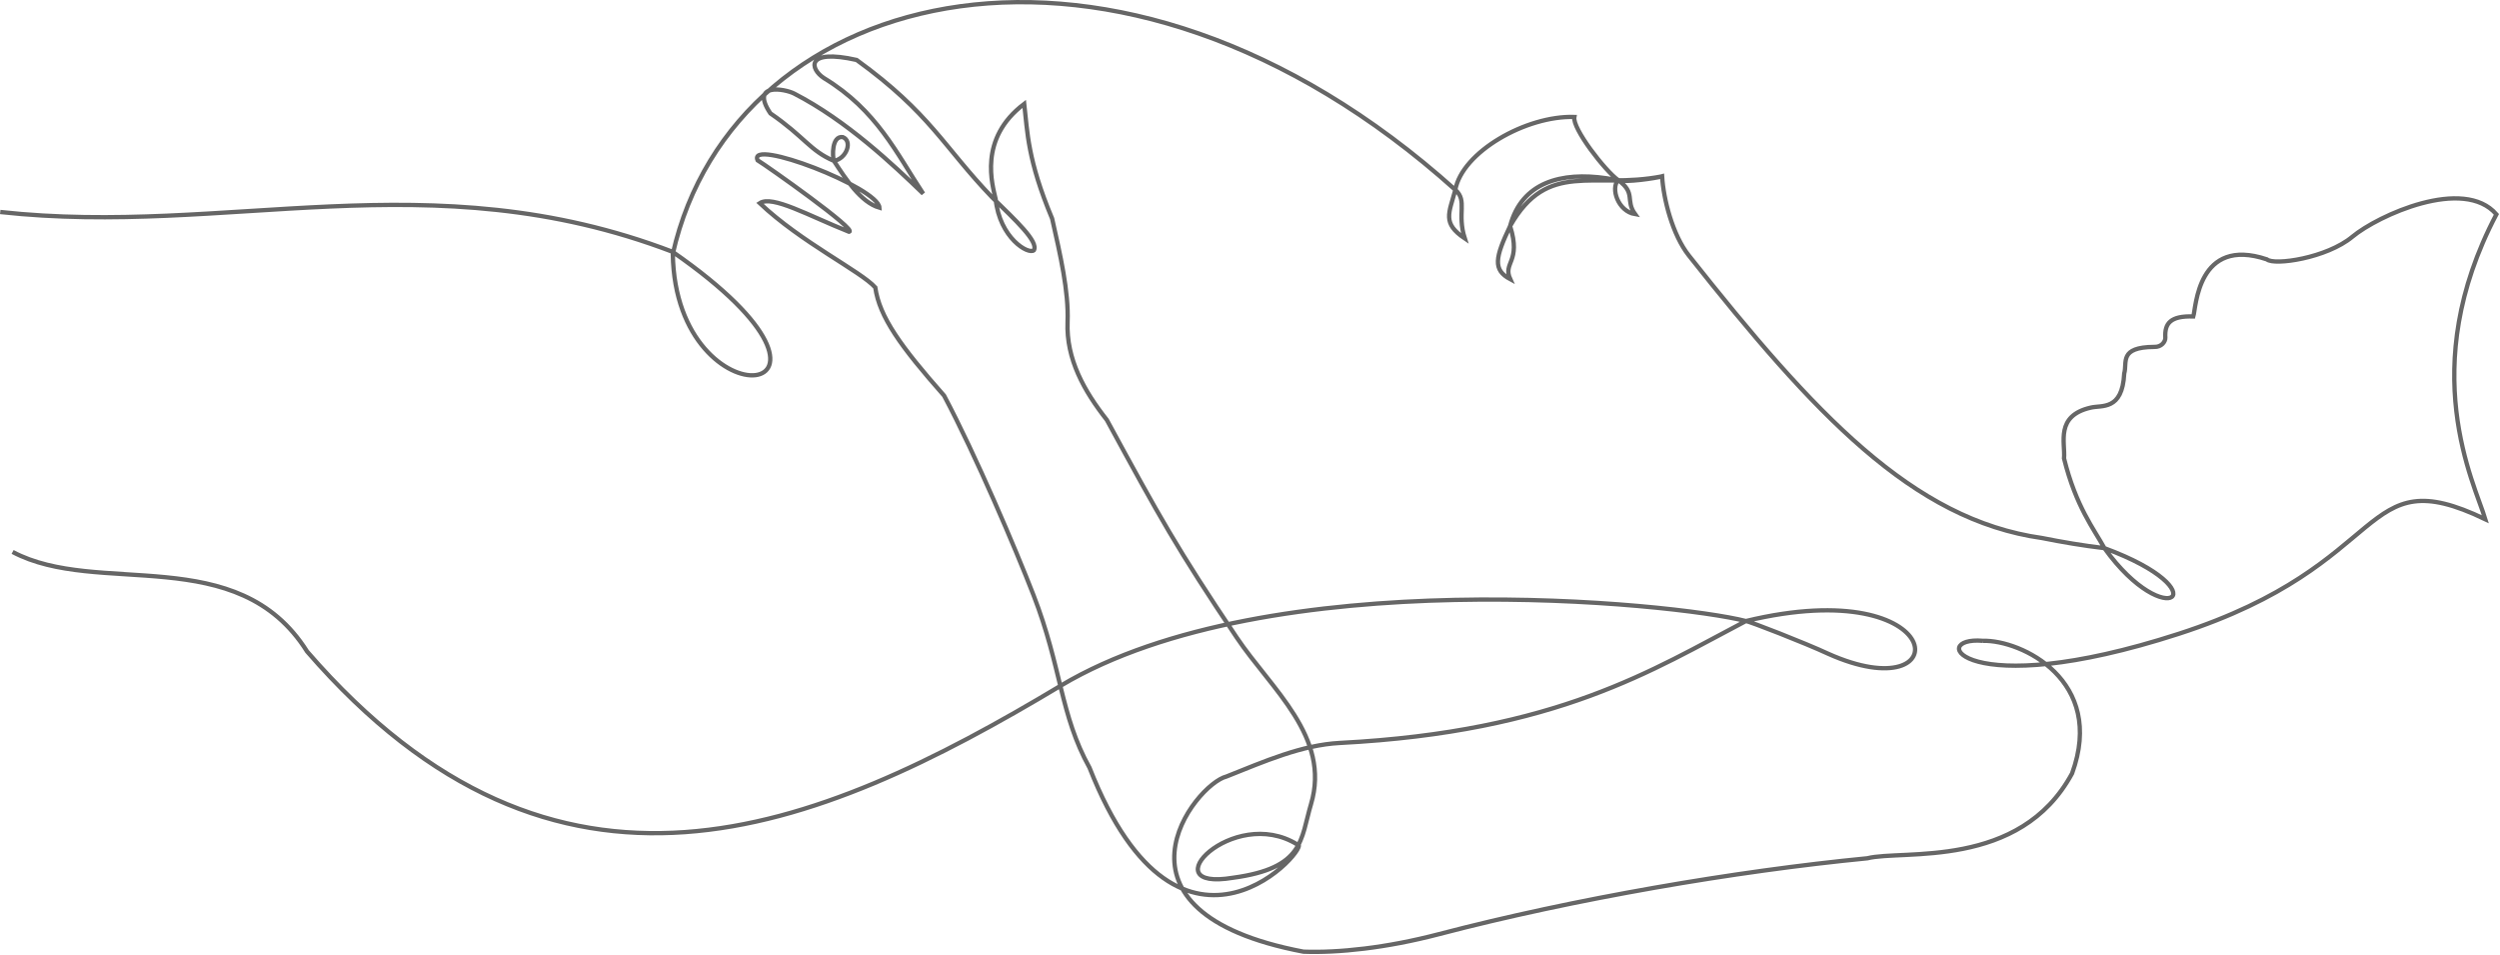
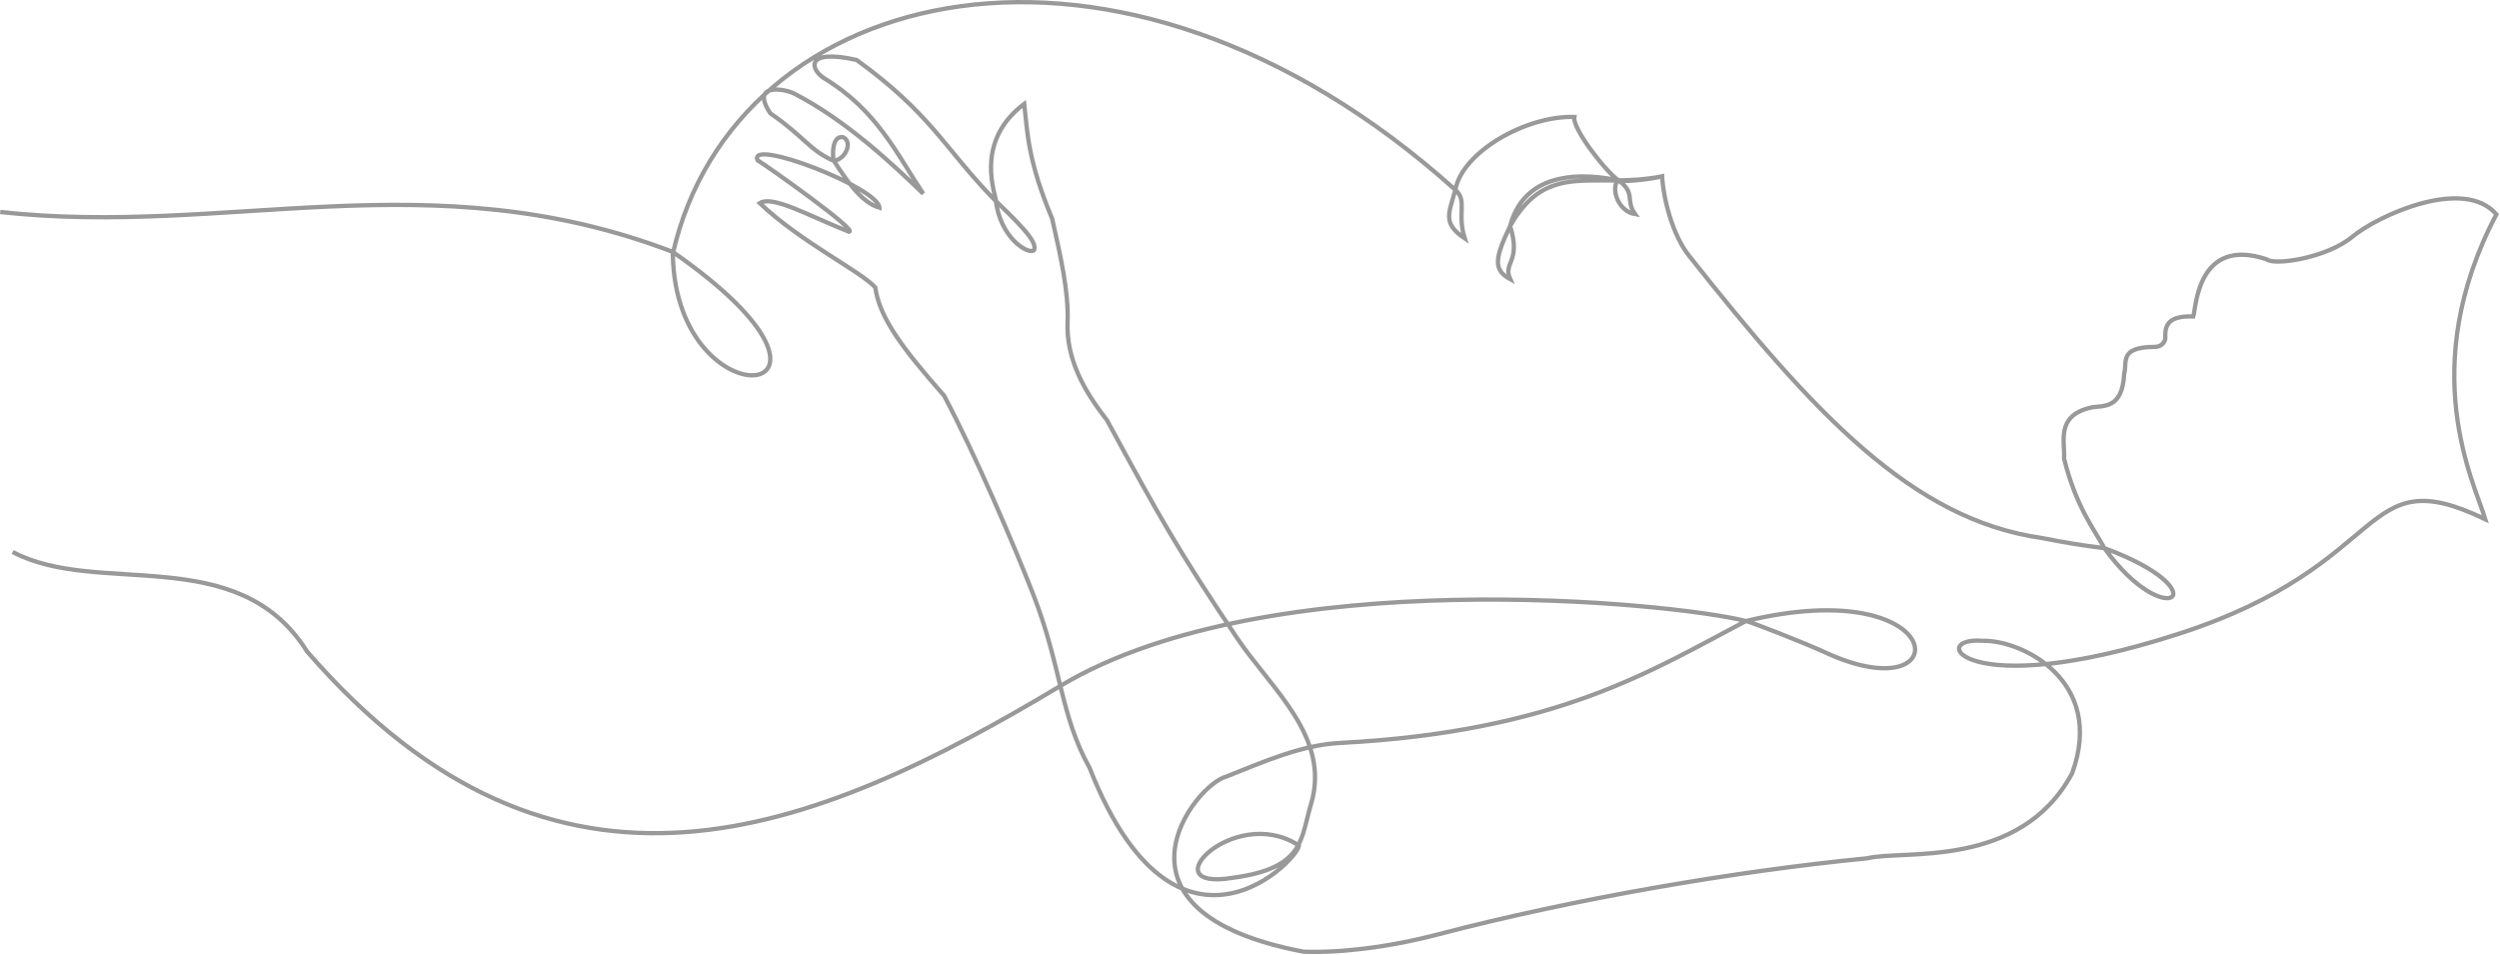
<svg xmlns="http://www.w3.org/2000/svg" width="306.921mm" height="117.124mm" viewBox="0 0 306.921 117.124" version="1.1" id="svg2086">
  <defs id="defs2080" />
  <g id="layer1" transform="translate(73.32935,-62.39039)">
-     <g id="g1315" style="display:inline;stroke:#666;stroke-width:2;stroke-miterlimit:4;stroke-dasharray:none" transform="matrix(0.2645833,0,0,0.2645833,468.0857,146.9958)">
-       <path id="path1243-6" style="display:inline;fill:none;stroke:#666;stroke-width:2;stroke-linecap:butt;stroke-linejoin:miter;stroke-miterlimit:4;stroke-dasharray:none;stroke-opacity:1" d="m -1295.15,-236.187 c 8.415,6.089 3.166,9.288 7.86,15.795 -7.977,-1.323 -11.448,-12.085 -7.86,-15.795 -2.419,-0.315 -3.962,-0.653 -5.486,-0.876 -20.873,-3.062 -39.326,1.814 -44.679,22.203 -6.968,14.648 -8.096,20.273 0.066,24.639 -3.582,-7.897 5.261,-7.837 -0.066,-24.639 17.583,-30.949 38.535,-16.821 70.56,-23.087 m 148.861,215.522 c -26.141,-2.281 -9.609,29.244 90.863,-3.22 100.473,-32.464 83.22,-81.592 142.415,-53.179 -5.056,-16.855 -32.572,-69.82 5.135,-141.493 -15.143,-17.633 -54.946,0.489 -66.867,10.406 -11.921,9.917 -36.29,13.442 -39.676,10.495 -32.304,-10.847 -32.893,22.533 -34.142,26.479 -10.701,-0.346 -13.368,3.265 -12.998,9.799 0.106,1.874 -1.807,4.467 -5.108,4.332 -16.637,0.111 -12.458,7.191 -13.979,12.363 -0.865,17.436 -10.562,14.556 -15.548,15.822 -16.601,3.786 -11.726,16.379 -12.393,23.56 5.563,22.445 13.967,32.875 18.751,41.635 28.938,40.254 54.492,20.056 0,0 -10.025,-1.188 -19.597,-2.822 -28.933,-4.688 -60.155,-8.463 -105.816,-57.651 -163.967,-131.093 -7.632,-9.639 -11.801,-26.305 -12.415,-36.739 -2.83,0.863 -17.148,2.956 -20.395,1.76 -6.073,-4.315 -21.394,-24.047 -20.345,-29.313 -22.278,-0.71 -52.199,16.24 -55.298,34.016 -2.917,10.739 -6.075,15.277 4.439,22.351 -3.722,-11.652 1.355,-17.4 -4.329,-22.504 -156.898,-140.927 -334.868,-96.215 -363.298,29.642 1.204,81.007 101.273,69.414 -0.121,-0.949 -112.749,-43.063 -206.751,-6.843 -312.082,-18.458 m 810.321,189.803 c -33.171,-8.476 -221.25,-27.625 -317.853,29.887 -114.824,68.877 -234.222,117.851 -350.041,-15.77 -32.239,-51.3 -97.13,-25.118 -136.686,-46.184 m 914.55,41.24 c 17.815,-0.483 57.203,18.369 41.439,61.527 -24.254,44.838 -78.841,35.274 -95.02,39.376 -61.28,5.962 -136.196,18.81 -198.803,35.19 -24.712,6.465 -46.783,8.735 -62.939,8.148 -97.518,-18.491 -50.225,-77.729 -35.782,-81.272 17.48,-6.963 35.02,-14.666 52.647,-15.579 101.175,-5.239 145.489,-34.078 188.489,-56.563 95.128,-22.93 98.795,42.351 38.11,15.136 -10.389,-4.847 -36.656,-15.093 -38.11,-15.136 m -404.129,-154.788 c -6.611,-7.452 -34.401,-20.902 -53.622,-39.112 5.848,-3.836 22.498,5.752 41.455,13.281 4.387,-0.559 -38.209,-30.609 -42.455,-33.172 -4.828,-10.708 56.038,12.616 56.55,21.999 -8.652,-2.473 -15.743,-13.429 -21.126,-21.72 -0.754,-2.013 -1.074,-11.704 4.113,-11.044 4.643,1.802 1.794,10.023 -4.113,11.044 -11.157,-4.74 -13.514,-11.06 -29.495,-22.06 -9.62,-14.325 6.632,-11.451 11.051,-9.175 24.399,12.56 46.081,33.144 59.884,46.434 -12.398,-18.727 -21.491,-38.7 -46.062,-53.613 -6.527,-4.211 -8.766,-13.789 15.164,-8.417 34.255,24.808 40.243,40.147 62.859,63.706 10.883,10.655 21.68,20.579 19.414,24.585 -2.534,2.156 -15.88,-5.639 -17.754,-23.808 -1.397,-6.25 -8.268,-27.882 13.277,-44.114 1.51,13.14 1.536,26.001 12.948,53.231 3.791,16.849 7.735,33.795 7.17,47.934 -0.691,17.294 7.747,32.15 18.229,45.493 24.806,45.596 32.405,59.423 60.307,100.983 16.08,23.952 43.756,46.15 34.468,77.282 -4.874,16.338 -3.029,29.707 -36.241,34.167 -38.742,6.485 -0.043,-33.992 29.865,-15.44 8.181,-1.435 -53.786,72.847 -96.432,-35.602 -13.637,-24.526 -12.956,-46.477 -25.996,-80.073 -8.303,-21.391 -26.828,-64.953 -41.528,-92.61 -20.172,-22.833 -30.011,-36.556 -31.93,-50.177 z" />
+     <g id="g1315" style="display:inline;stroke:#999;stroke-width:2;stroke-miterlimit:4;stroke-dasharray:none;stroke-opacity:1" transform="matrix(0.2645833,0,0,0.2645833,468.0857,146.9958)">
+       <path id="path1243-6" style="display:inline;fill:none;stroke:#999;stroke-width:2;stroke-linecap:butt;stroke-linejoin:miter;stroke-miterlimit:4;stroke-dasharray:none;stroke-opacity:1" d="m -1295.15,-236.187 c 8.415,6.089 3.166,9.288 7.86,15.795 -7.977,-1.323 -11.448,-12.085 -7.86,-15.795 -2.419,-0.315 -3.962,-0.653 -5.486,-0.876 -20.873,-3.062 -39.326,1.814 -44.679,22.203 -6.968,14.648 -8.096,20.273 0.066,24.639 -3.582,-7.897 5.261,-7.837 -0.066,-24.639 17.583,-30.949 38.535,-16.821 70.56,-23.087 m 148.861,215.522 c -26.141,-2.281 -9.609,29.244 90.863,-3.22 100.473,-32.464 83.22,-81.592 142.415,-53.179 -5.056,-16.855 -32.572,-69.82 5.135,-141.493 -15.143,-17.633 -54.946,0.489 -66.867,10.406 -11.921,9.917 -36.29,13.442 -39.676,10.495 -32.304,-10.847 -32.893,22.533 -34.142,26.479 -10.701,-0.346 -13.368,3.265 -12.998,9.799 0.106,1.874 -1.807,4.467 -5.108,4.332 -16.637,0.111 -12.458,7.191 -13.979,12.363 -0.865,17.436 -10.562,14.556 -15.548,15.822 -16.601,3.786 -11.726,16.379 -12.393,23.56 5.563,22.445 13.967,32.875 18.751,41.635 28.938,40.254 54.492,20.056 0,0 -10.025,-1.188 -19.597,-2.822 -28.933,-4.688 -60.155,-8.463 -105.816,-57.651 -163.967,-131.093 -7.632,-9.639 -11.801,-26.305 -12.415,-36.739 -2.83,0.863 -17.148,2.956 -20.395,1.76 -6.073,-4.315 -21.394,-24.047 -20.345,-29.313 -22.278,-0.71 -52.199,16.24 -55.298,34.016 -2.917,10.739 -6.075,15.277 4.439,22.351 -3.722,-11.652 1.355,-17.4 -4.329,-22.504 -156.898,-140.927 -334.868,-96.215 -363.298,29.642 1.204,81.007 101.273,69.414 -0.121,-0.949 -112.749,-43.063 -206.751,-6.843 -312.082,-18.458 m 810.321,189.803 c -33.171,-8.476 -221.25,-27.625 -317.853,29.887 -114.824,68.877 -234.222,117.851 -350.041,-15.77 -32.239,-51.3 -97.13,-25.118 -136.686,-46.184 m 914.55,41.24 c 17.815,-0.483 57.203,18.369 41.439,61.527 -24.254,44.838 -78.841,35.274 -95.02,39.376 -61.28,5.962 -136.196,18.81 -198.803,35.19 -24.712,6.465 -46.783,8.735 -62.939,8.148 -97.518,-18.491 -50.225,-77.729 -35.782,-81.272 17.48,-6.963 35.02,-14.666 52.647,-15.579 101.175,-5.239 145.489,-34.078 188.489,-56.563 95.128,-22.93 98.795,42.351 38.11,15.136 -10.389,-4.847 -36.656,-15.093 -38.11,-15.136 m -404.129,-154.788 c -6.611,-7.452 -34.401,-20.902 -53.622,-39.112 5.848,-3.836 22.498,5.752 41.455,13.281 4.387,-0.559 -38.209,-30.609 -42.455,-33.172 -4.828,-10.708 56.038,12.616 56.55,21.999 -8.652,-2.473 -15.743,-13.429 -21.126,-21.72 -0.754,-2.013 -1.074,-11.704 4.113,-11.044 4.643,1.802 1.794,10.023 -4.113,11.044 -11.157,-4.74 -13.514,-11.06 -29.495,-22.06 -9.62,-14.325 6.632,-11.451 11.051,-9.175 24.399,12.56 46.081,33.144 59.884,46.434 -12.398,-18.727 -21.491,-38.7 -46.062,-53.613 -6.527,-4.211 -8.766,-13.789 15.164,-8.417 34.255,24.808 40.243,40.147 62.859,63.706 10.883,10.655 21.68,20.579 19.414,24.585 -2.534,2.156 -15.88,-5.639 -17.754,-23.808 -1.397,-6.25 -8.268,-27.882 13.277,-44.114 1.51,13.14 1.536,26.001 12.948,53.231 3.791,16.849 7.735,33.795 7.17,47.934 -0.691,17.294 7.747,32.15 18.229,45.493 24.806,45.596 32.405,59.423 60.307,100.983 16.08,23.952 43.756,46.15 34.468,77.282 -4.874,16.338 -3.029,29.707 -36.241,34.167 -38.742,6.485 -0.043,-33.992 29.865,-15.44 8.181,-1.435 -53.786,72.847 -96.432,-35.602 -13.637,-24.526 -12.956,-46.477 -25.996,-80.073 -8.303,-21.391 -26.828,-64.953 -41.528,-92.61 -20.172,-22.833 -30.011,-36.556 -31.93,-50.177 z" />
    </g>
  </g>
</svg>
